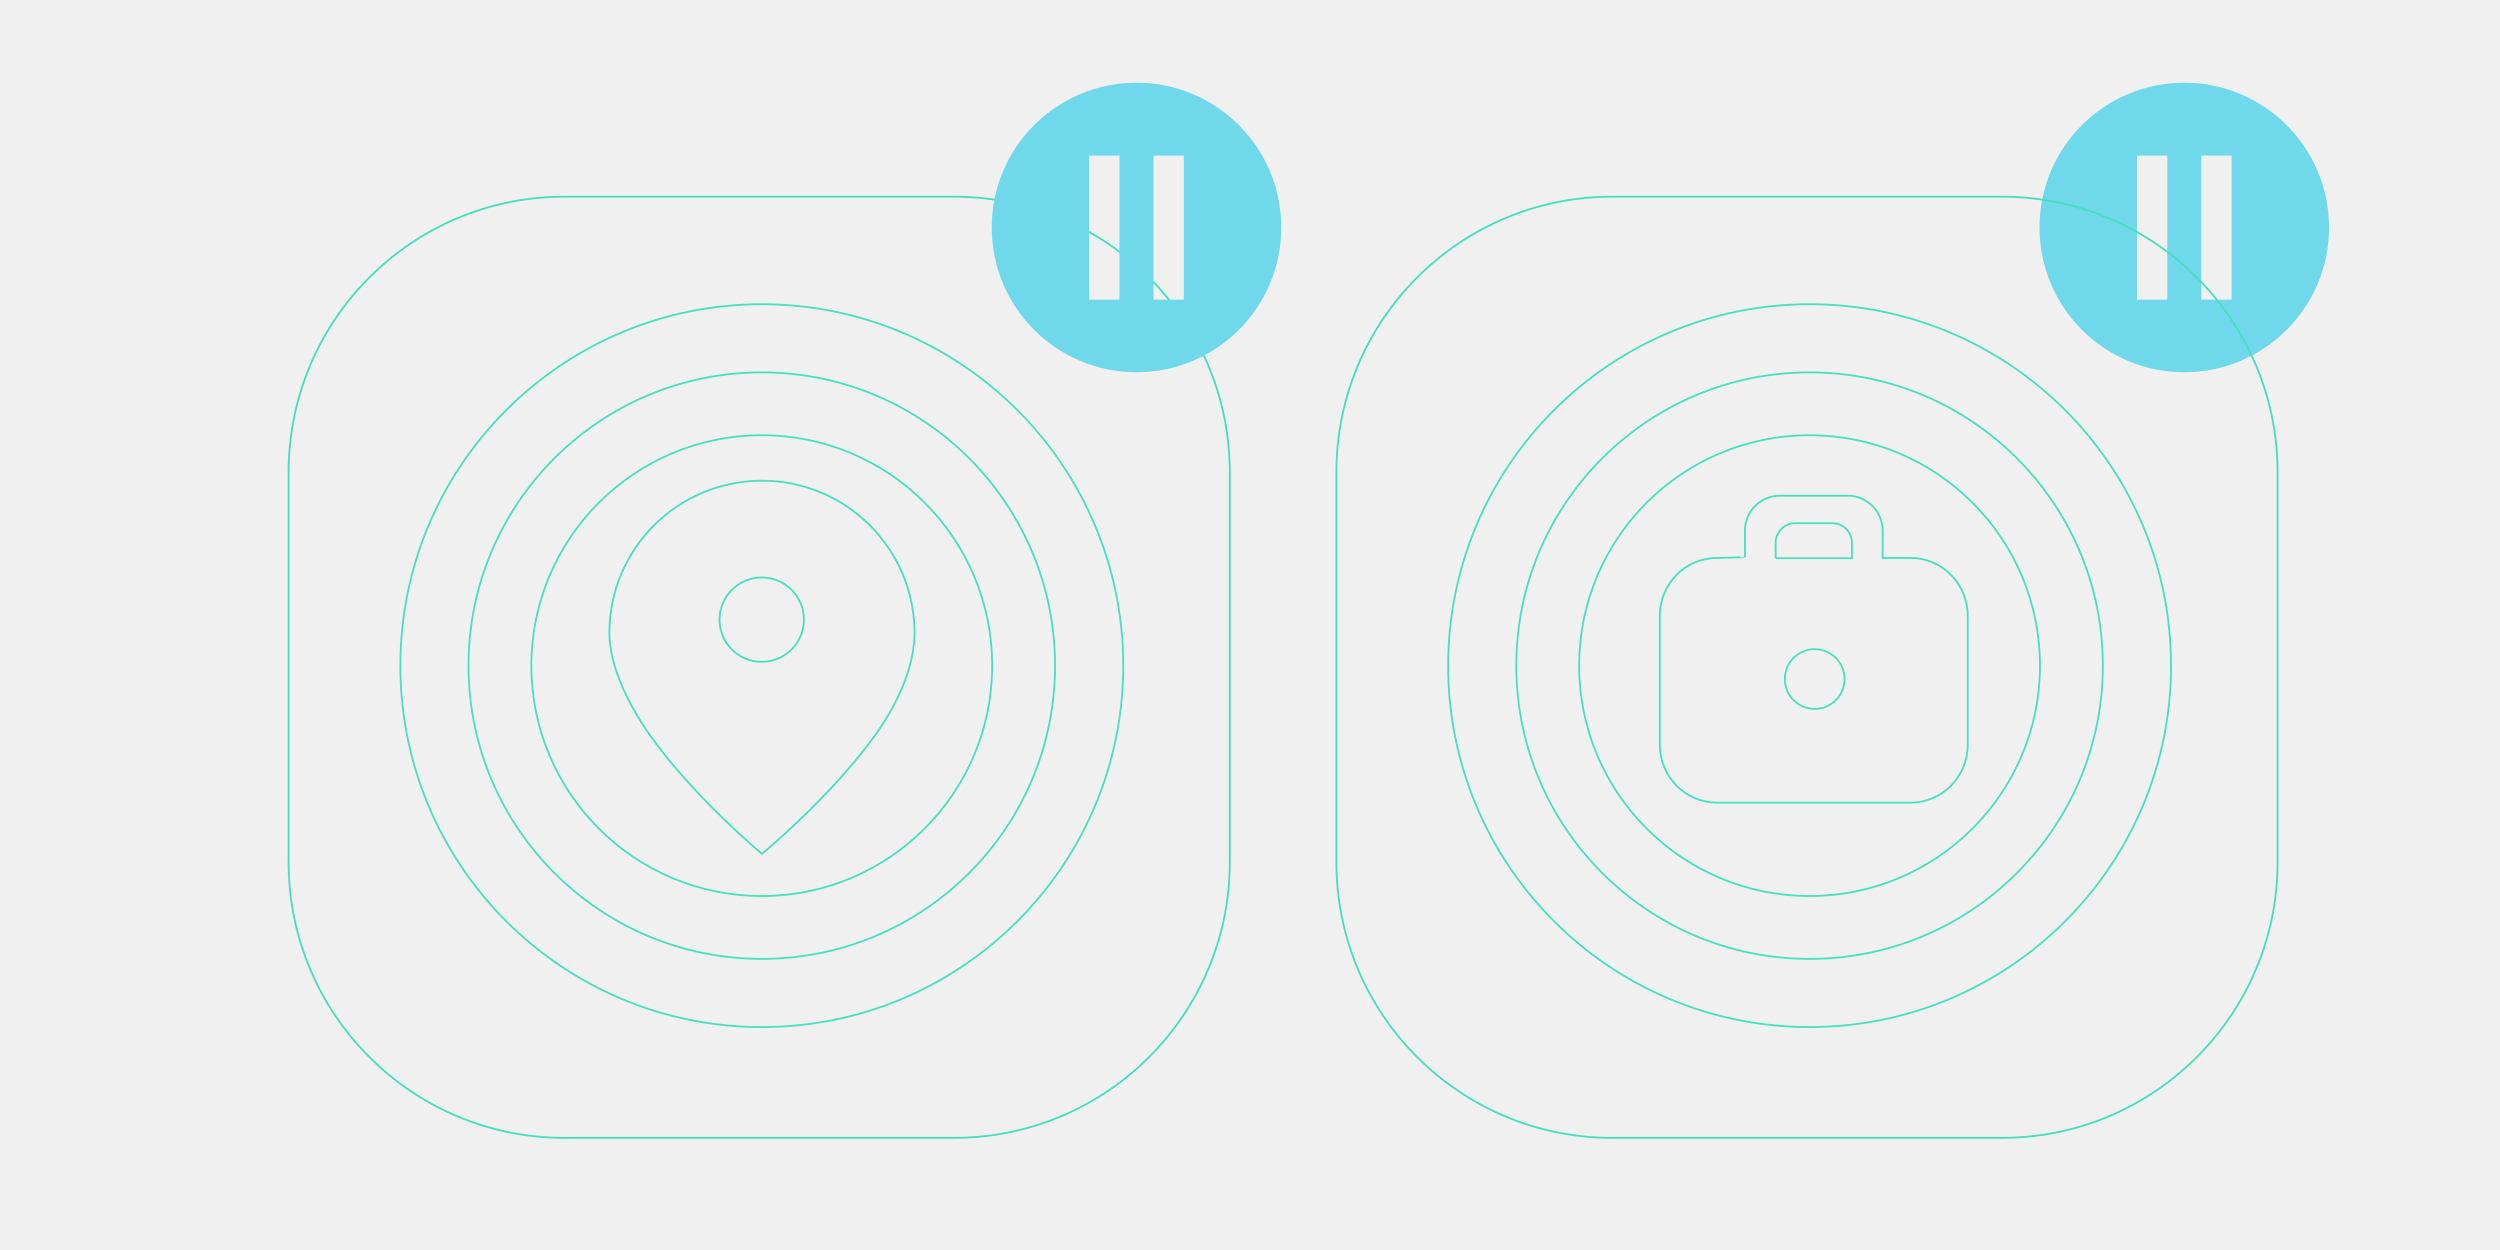
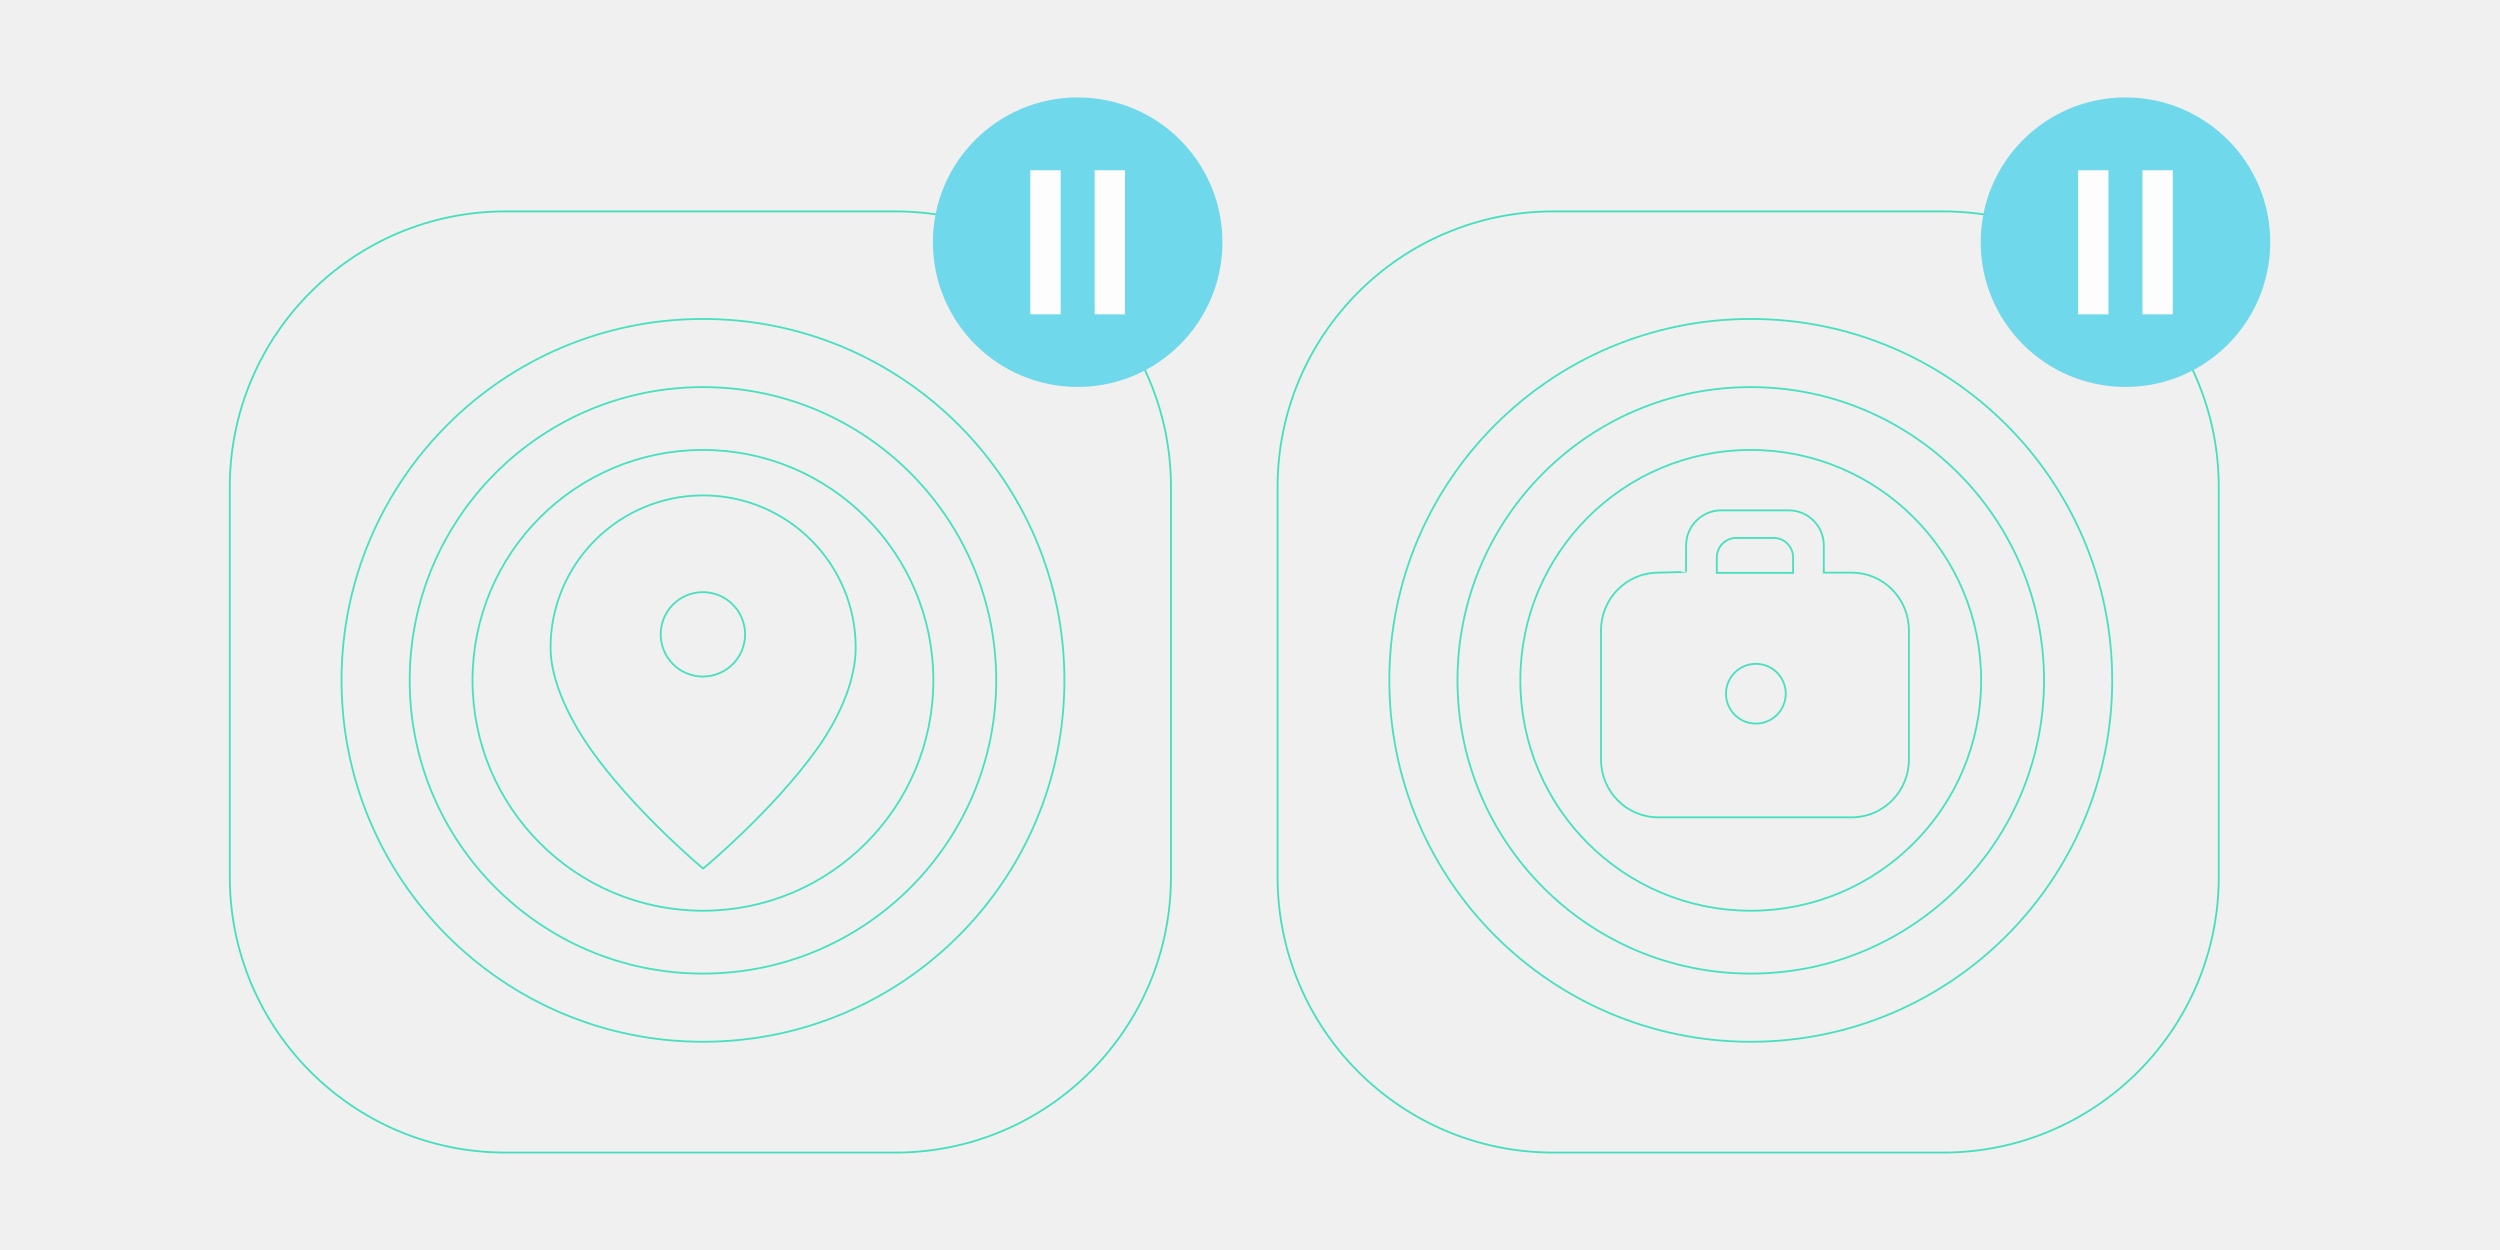
<svg xmlns="http://www.w3.org/2000/svg" xmlns:xlink="http://www.w3.org/1999/xlink" width="2720px" height="1360px" viewBox="0 0 2720 1360" version="1.1">
  <defs>
-     <rect id="path-1" x="314" y="214" width="1024" height="1024" rx="300" />
-     <rect id="path-3" x="1454" y="214" width="1024" height="1024" rx="300" />
+     <rect id="path-1" x="0" y="0" width="1024" height="1024" rx="300" />
+     <rect id="path-3" x="0" y="0" width="1024" height="1024" rx="300" />
+     <rect id="path-5" x="0" y="0" width="1024" height="1024" rx="300" />
+     <rect id="path-7" x="0" y="0" width="1024" height="1024" rx="300" />
+     <rect id="path-9" x="0" y="0" width="1024" height="1024" rx="300" />
+     <rect id="path-11" x="0" y="0" width="1024" height="1024" rx="300" />
+     <rect id="path-13" x="0" y="0" width="1024" height="1024" rx="300" />
  </defs>
  <g id="Page-1" stroke="none" stroke-width="1" fill="none" fill-rule="evenodd">
    <g id="post_pausing_launch-here_travel_radar">
-       <mask id="mask-2" fill="white">
-         <use xlink:href="#path-1" />
-       </mask>
-       <use id="rect4108" stroke="#46DFBD" stroke-width="2" xlink:href="#path-1" />
-       <path d="M828.812,1043.278 C1005.033,1043.278 1147.888,900.432 1147.888,724.223 C1147.888,548.013 1005.033,405.167 828.812,405.167 C652.592,405.167 509.737,548.013 509.737,724.223 C509.737,900.432 652.592,1043.278 828.812,1043.278 Z" id="Oval" stroke="#48E0BE" stroke-width="2" mask="url(#mask-2)" />
-       <path d="M828.796,974.886 C967.249,974.886 1079.487,862.655 1079.487,724.211 C1079.487,585.766 967.249,473.535 828.796,473.535 C690.344,473.535 578.106,585.766 578.106,724.211 C578.106,862.655 690.344,974.886 828.796,974.886 Z" id="Oval" stroke="#48E0BE" stroke-width="2" mask="url(#mask-2)" />
-       <path d="M828.83,1117.455 C1046.012,1117.455 1222.073,941.404 1222.073,724.236 C1222.073,507.067 1046.012,331.016 828.83,331.016 C611.648,331.016 435.587,507.067 435.587,724.236 C435.587,941.404 611.648,1117.455 828.83,1117.455 Z" id="Oval" stroke="#48E0BE" stroke-width="2" mask="url(#mask-2)" />
-       <path d="M714.711,810.285 C762.825,873.986 829,929 829,929 C829,929 903.475,867.62 952.468,799.458 C979.748,761.505 995,721.45 995,688.716 C995,597.194 920.679,523 829,523 C737.321,523 663,597.194 663,688.716 C663,724.581 683.706,769.237 714.711,810.285 Z" id="Oval-13" stroke="#48E0BE" stroke-width="2" mask="url(#mask-2)" />
-       <path d="M828.748,720.082 C854.103,720.082 874.658,699.529 874.658,674.175 C874.658,648.821 854.103,628.268 828.748,628.268 C803.393,628.268 782.838,648.821 782.838,674.175 C782.838,699.529 803.393,720.082 828.748,720.082 Z" id="Oval" stroke="#48E0BE" stroke-width="2" mask="url(#mask-2)" />
-       <path d="M1236.5,405 C1323.485,405 1394,334.485 1394,247.5 C1394,160.515 1323.485,90 1236.5,90 C1149.515,90 1079,160.515 1079,247.5 C1079,334.485 1149.515,405 1236.5,405 Z M1255,169.235 L1288,169.235 L1288,326.016 L1255,326.016 L1255,169.235 Z M1185,169.235 L1218,169.235 L1218,326.016 L1185,326.016 L1185,169.235 Z" id="Oval-7" fill="#6FD8EB" />
-       <path d="M2376.5,405 C2463.485,405 2534,334.485 2534,247.5 C2534,160.515 2463.485,90 2376.5,90 C2289.515,90 2219,160.515 2219,247.5 C2219,334.485 2289.515,405 2376.5,405 Z M2395,169.235 L2428,169.235 L2428,326.016 L2395,326.016 L2395,169.235 Z M2325,169.235 L2358,169.235 L2358,326.016 L2325,326.016 L2325,169.235 Z" id="Oval-9" fill="#6FD8EB" />
-       <mask id="mask-4" fill="white">
-         <use xlink:href="#path-3" />
-       </mask>
-       <use id="rect4108-2" stroke="#46DFBD" stroke-width="2" xlink:href="#path-3" />
-       <path d="M1968.812,1043.278 C2145.033,1043.278 2287.888,900.432 2287.888,724.223 C2287.888,548.013 2145.033,405.167 1968.812,405.167 C1792.592,405.167 1649.737,548.013 1649.737,724.223 C1649.737,900.432 1792.592,1043.278 1968.812,1043.278 Z" id="Oval-5" stroke="#48E0BE" stroke-width="2" mask="url(#mask-4)" />
-       <path d="M1968.796,974.886 C2107.249,974.886 2219.487,862.655 2219.487,724.211 C2219.487,585.766 2107.249,473.535 1968.796,473.535 C1830.344,473.535 1718.106,585.766 1718.106,724.211 C1718.106,862.655 1830.344,974.886 1968.796,974.886 Z" id="Oval-4" stroke="#48E0BE" stroke-width="2" mask="url(#mask-4)" />
-       <path d="M1968.83,1117.455 C2186.012,1117.455 2362.073,941.404 2362.073,724.236 C2362.073,507.067 2186.012,331.016 1968.83,331.016 C1751.648,331.016 1575.587,507.067 1575.587,724.236 C1575.587,941.404 1751.648,1117.455 1968.83,1117.455 Z" id="Oval-3" stroke="#48E0BE" stroke-width="2" mask="url(#mask-4)" />
-       <path d="M1974.386,771.268 C1956.438,771.268 1941.887,756.717 1941.887,738.768 C1941.887,720.818 1956.438,706.268 1974.386,706.268 C1992.336,706.268 2006.887,720.818 2006.887,738.768 C2006.887,756.717 1992.336,771.268 1974.386,771.268 M1931.887,607.268 L1931.887,590.481 C1931.887,578.765 1941.356,569.268 1953.035,569.268 L1993.741,569.268 C2005.42,569.268 2014.887,578.765 2014.887,590.481 L2014.887,607.268 L1931.887,607.268 M1936.641,539.268 C1915.557,539.268 1898.465,556.358 1898.465,577.439 L1898.465,606.068 C1898.465,606.387 1868.102,607.022 1868.102,607.022 C1833.742,607.022 1805.887,635.197 1805.887,669.952 L1805.887,810.337 C1805.887,845.092 1833.742,873.268 1868.102,873.268 L2078.673,873.268 C2113.033,873.268 2140.887,845.092 2140.887,810.337 L2140.887,669.952 C2140.887,635.197 2113.033,607.022 2078.673,607.022 L2048.284,607.022 C2048.292,606.704 2048.308,577.439 2048.308,577.439 C2048.308,556.358 2031.216,539.268 2010.131,539.268 L1936.641,539.268 Z" id="Imported-Layers" stroke="#48E0BE" stroke-width="2" mask="url(#mask-4)" />
+       <g transform="translate(250, 106)" id="Page-1">
+         <g>
+           <g id="post_pausing_launch-here_travel_radar">
+             <g id="rect4108" transform="translate(0, 124)" stroke="#46DFBD" stroke-width="2">
+               <rect id="path-1" x="0" y="0" width="1024" height="1024" rx="300" />
+             </g>
+             <g id="Oval-Clipped" transform="translate(0, 124)">
+               <mask id="mask-2" fill="white">
+                 <use xlink:href="#path-1" />
+               </mask>
+               <g id="path-1" />
+               <path d="M514.812,829.278 C691.033,829.278 833.888,686.432 833.888,510.223 C833.888,334.013 691.033,191.167 514.812,191.167 C338.592,191.167 195.737,334.013 195.737,510.223 C195.737,686.432 338.592,829.278 514.812,829.278 L514.812,829.278 Z" id="Oval" stroke="#48E0BE" stroke-width="2" mask="url(#mask-2)" />
+             </g>
+             <g id="Oval-Clipped" transform="translate(0, 124)">
+               <mask id="mask-4" fill="white">
+                 <use xlink:href="#path-3" />
+               </mask>
+               <g id="path-1" />
+               <path d="M514.796,760.886 C653.249,760.886 765.487,648.655 765.487,510.211 C765.487,371.766 653.249,259.535 514.796,259.535 C376.344,259.535 264.106,371.766 264.106,510.211 C264.106,648.655 376.344,760.886 514.796,760.886 L514.796,760.886 Z" id="Oval" stroke="#48E0BE" stroke-width="2" mask="url(#mask-4)" />
+             </g>
+             <g id="Oval-Clipped" transform="translate(0, 124)">
+               <mask id="mask-6" fill="white">
+                 <use xlink:href="#path-5" />
+               </mask>
+               <g id="path-1" />
+               <path d="M514.83,903.455 C732.012,903.455 908.073,727.404 908.073,510.236 C908.073,293.067 732.012,117.016 514.83,117.016 C297.648,117.016 121.587,293.067 121.587,510.236 C121.587,727.404 297.648,903.455 514.83,903.455 L514.83,903.455 Z" id="Oval" stroke="#48E0BE" stroke-width="2" mask="url(#mask-6)" />
+             </g>
+             <g id="Oval-13-Clipped" transform="translate(0, 124)">
+               <mask id="mask-8" fill="white">
+                 <use xlink:href="#path-7" />
+               </mask>
+               <g id="path-1" />
+               <path d="M400.711,596.285 C448.825,659.986 515,715 515,715 C515,715 589.475,653.62 638.468,585.458 C665.748,547.505 681,507.45 681,474.716 C681,383.194 606.679,309 515,309 C423.321,309 349,383.194 349,474.716 C349,510.581 369.706,555.237 400.711,596.285 L400.711,596.285 Z" id="Oval-13" stroke="#48E0BE" stroke-width="2" mask="url(#mask-8)" />
+             </g>
+             <g id="Oval-Clipped" transform="translate(0, 124)">
+               <mask id="mask-10" fill="white">
+                 <use xlink:href="#path-9" />
+               </mask>
+               <g id="path-1" />
+               <path d="M514.748,506.082 C540.103,506.082 560.658,485.529 560.658,460.175 C560.658,434.821 540.103,414.268 514.748,414.268 C489.393,414.268 468.838,434.821 468.838,460.175 C468.838,485.529 489.393,506.082 514.748,506.082 L514.748,506.082 Z" id="Oval" stroke="#48E0BE" stroke-width="2" mask="url(#mask-10)" />
+             </g>
+             <path d="M1080,157.5 C1080,70.515 1009.485,0 922.5,0 C835.515,0 765,70.515 765,157.5 C765,244.485 835.515,315 922.5,315 C1009.485,315 1080,244.485 1080,157.5 Z" id="Oval-7" fill="#6FD8EB" />
+             <path d="M871,79.235 L904,79.235 L904,236.016 L871,236.016 L871,79.235 L871,79.235 Z" id="Oval-7-path" fill="#FDFDFD" />
+             <g id="rect4108-2" transform="translate(1140, 124)" stroke="#46DFBD" stroke-width="2">
+               <rect id="path-3" x="0" y="0" width="1024" height="1024" rx="300" />
+             </g>
+             <g id="Oval-5-Clipped" transform="translate(1140, 124)">
+               <mask id="mask-12" fill="white">
+                 <use xlink:href="#path-11" />
+               </mask>
+               <g id="path-3" />
+               <path d="M514.812,829.278 C691.033,829.278 833.888,686.432 833.888,510.223 C833.888,334.013 691.033,191.167 514.812,191.167 C338.592,191.167 195.737,334.013 195.737,510.223 C195.737,686.432 338.592,829.278 514.812,829.278 L514.812,829.278 Z" id="Oval-5" stroke="#48E0BE" stroke-width="2" mask="url(#mask-12)" />
+             </g>
+             <g id="Oval-4-Clipped" transform="translate(1140, 124)">
+               <mask id="mask-14" fill="white">
+                 <use xlink:href="#path-13" />
+               </mask>
+               <g id="path-3" />
+               <path d="M514.796,760.886 C653.249,760.886 765.487,648.655 765.487,510.211 C765.487,371.766 653.249,259.535 514.796,259.535 C376.344,259.535 264.106,371.766 264.106,510.211 C264.106,648.655 376.344,760.886 514.796,760.886 L514.796,760.886 Z" id="Oval-4" stroke="#48E0BE" stroke-width="2" mask="url(#mask-14)" />
+             </g>
+             <g id="Oval-3-Clipped" transform="translate(1140, 124)" stroke="#48E0BE" stroke-width="2">
+               <path d="M514.83,903.455 C732.012,903.455 908.073,727.404 908.073,510.236 C908.073,293.067 732.012,117.016 514.83,117.016 C297.648,117.016 121.587,293.067 121.587,510.236 C121.587,727.404 297.648,903.455 514.83,903.455 L514.83,903.455 Z" id="Oval-3" />
+             </g>
+             <g id="Imported-Layers-Clipped" transform="translate(1140, 124)" stroke="#48E0BE" stroke-width="2">
+               <path d="M520.386,557.268 C502.438,557.268 487.887,542.717 487.887,524.768 C487.887,506.818 502.438,492.268 520.386,492.268 C538.336,492.268 552.887,506.818 552.887,524.768 C552.887,542.717 538.336,557.268 520.386,557.268 L520.386,557.268 Z M477.887,393.268 L477.887,376.481 C477.887,364.765 487.356,355.268 499.035,355.268 L539.741,355.268 C551.42,355.268 560.887,364.765 560.887,376.481 L560.887,393.268 L477.887,393.268 L477.887,393.268 Z M482.641,325.268 C461.557,325.268 444.465,342.358 444.465,363.439 L444.465,392.068 C444.465,392.387 414.102,393.022 414.102,393.022 C379.742,393.022 351.887,421.197 351.887,455.952 L351.887,596.337 C351.887,631.092 379.742,659.268 414.102,659.268 L624.673,659.268 C659.033,659.268 686.887,631.092 686.887,596.337 L686.887,455.952 C686.887,421.197 659.033,393.022 624.673,393.022 L594.284,393.022 C594.292,392.704 594.308,363.439 594.308,363.439 C594.308,342.358 577.216,325.268 556.131,325.268 L482.641,325.268 L482.641,325.268 Z" id="Imported-Layers" />
+             </g>
+             <path d="M2062.5,315 C2149.485,315 2220,244.485 2220,157.5 C2220,70.515 2149.485,0 2062.5,0 C1975.515,0 1905,70.515 1905,157.5 C1905,244.485 1975.515,315 2062.5,315 L2062.5,315 Z" id="Oval-9" fill="#6FD8EB" />
+             <path d="M2011,79.235 L2044,79.235 L2044,236.016 L2011,236.016 L2011,79.235 L2011,79.235 Z" id="Oval-9-path" fill="#FDFDFD" />
+             <path d="M2081,79.235 L2114,79.235 L2114,236.016 L2081,236.016 L2081,79.235 L2081,79.235 Z" id="Oval-9-path" fill="#FDFDFD" />
+             <path d="M941,79.235 L974,79.235 L974,236.016 L941,236.016 L941,79.235 L941,79.235 Z" id="Oval-7-path" fill="#FDFDFD" />
+           </g>
+         </g>
+       </g>
    </g>
  </g>
</svg>
